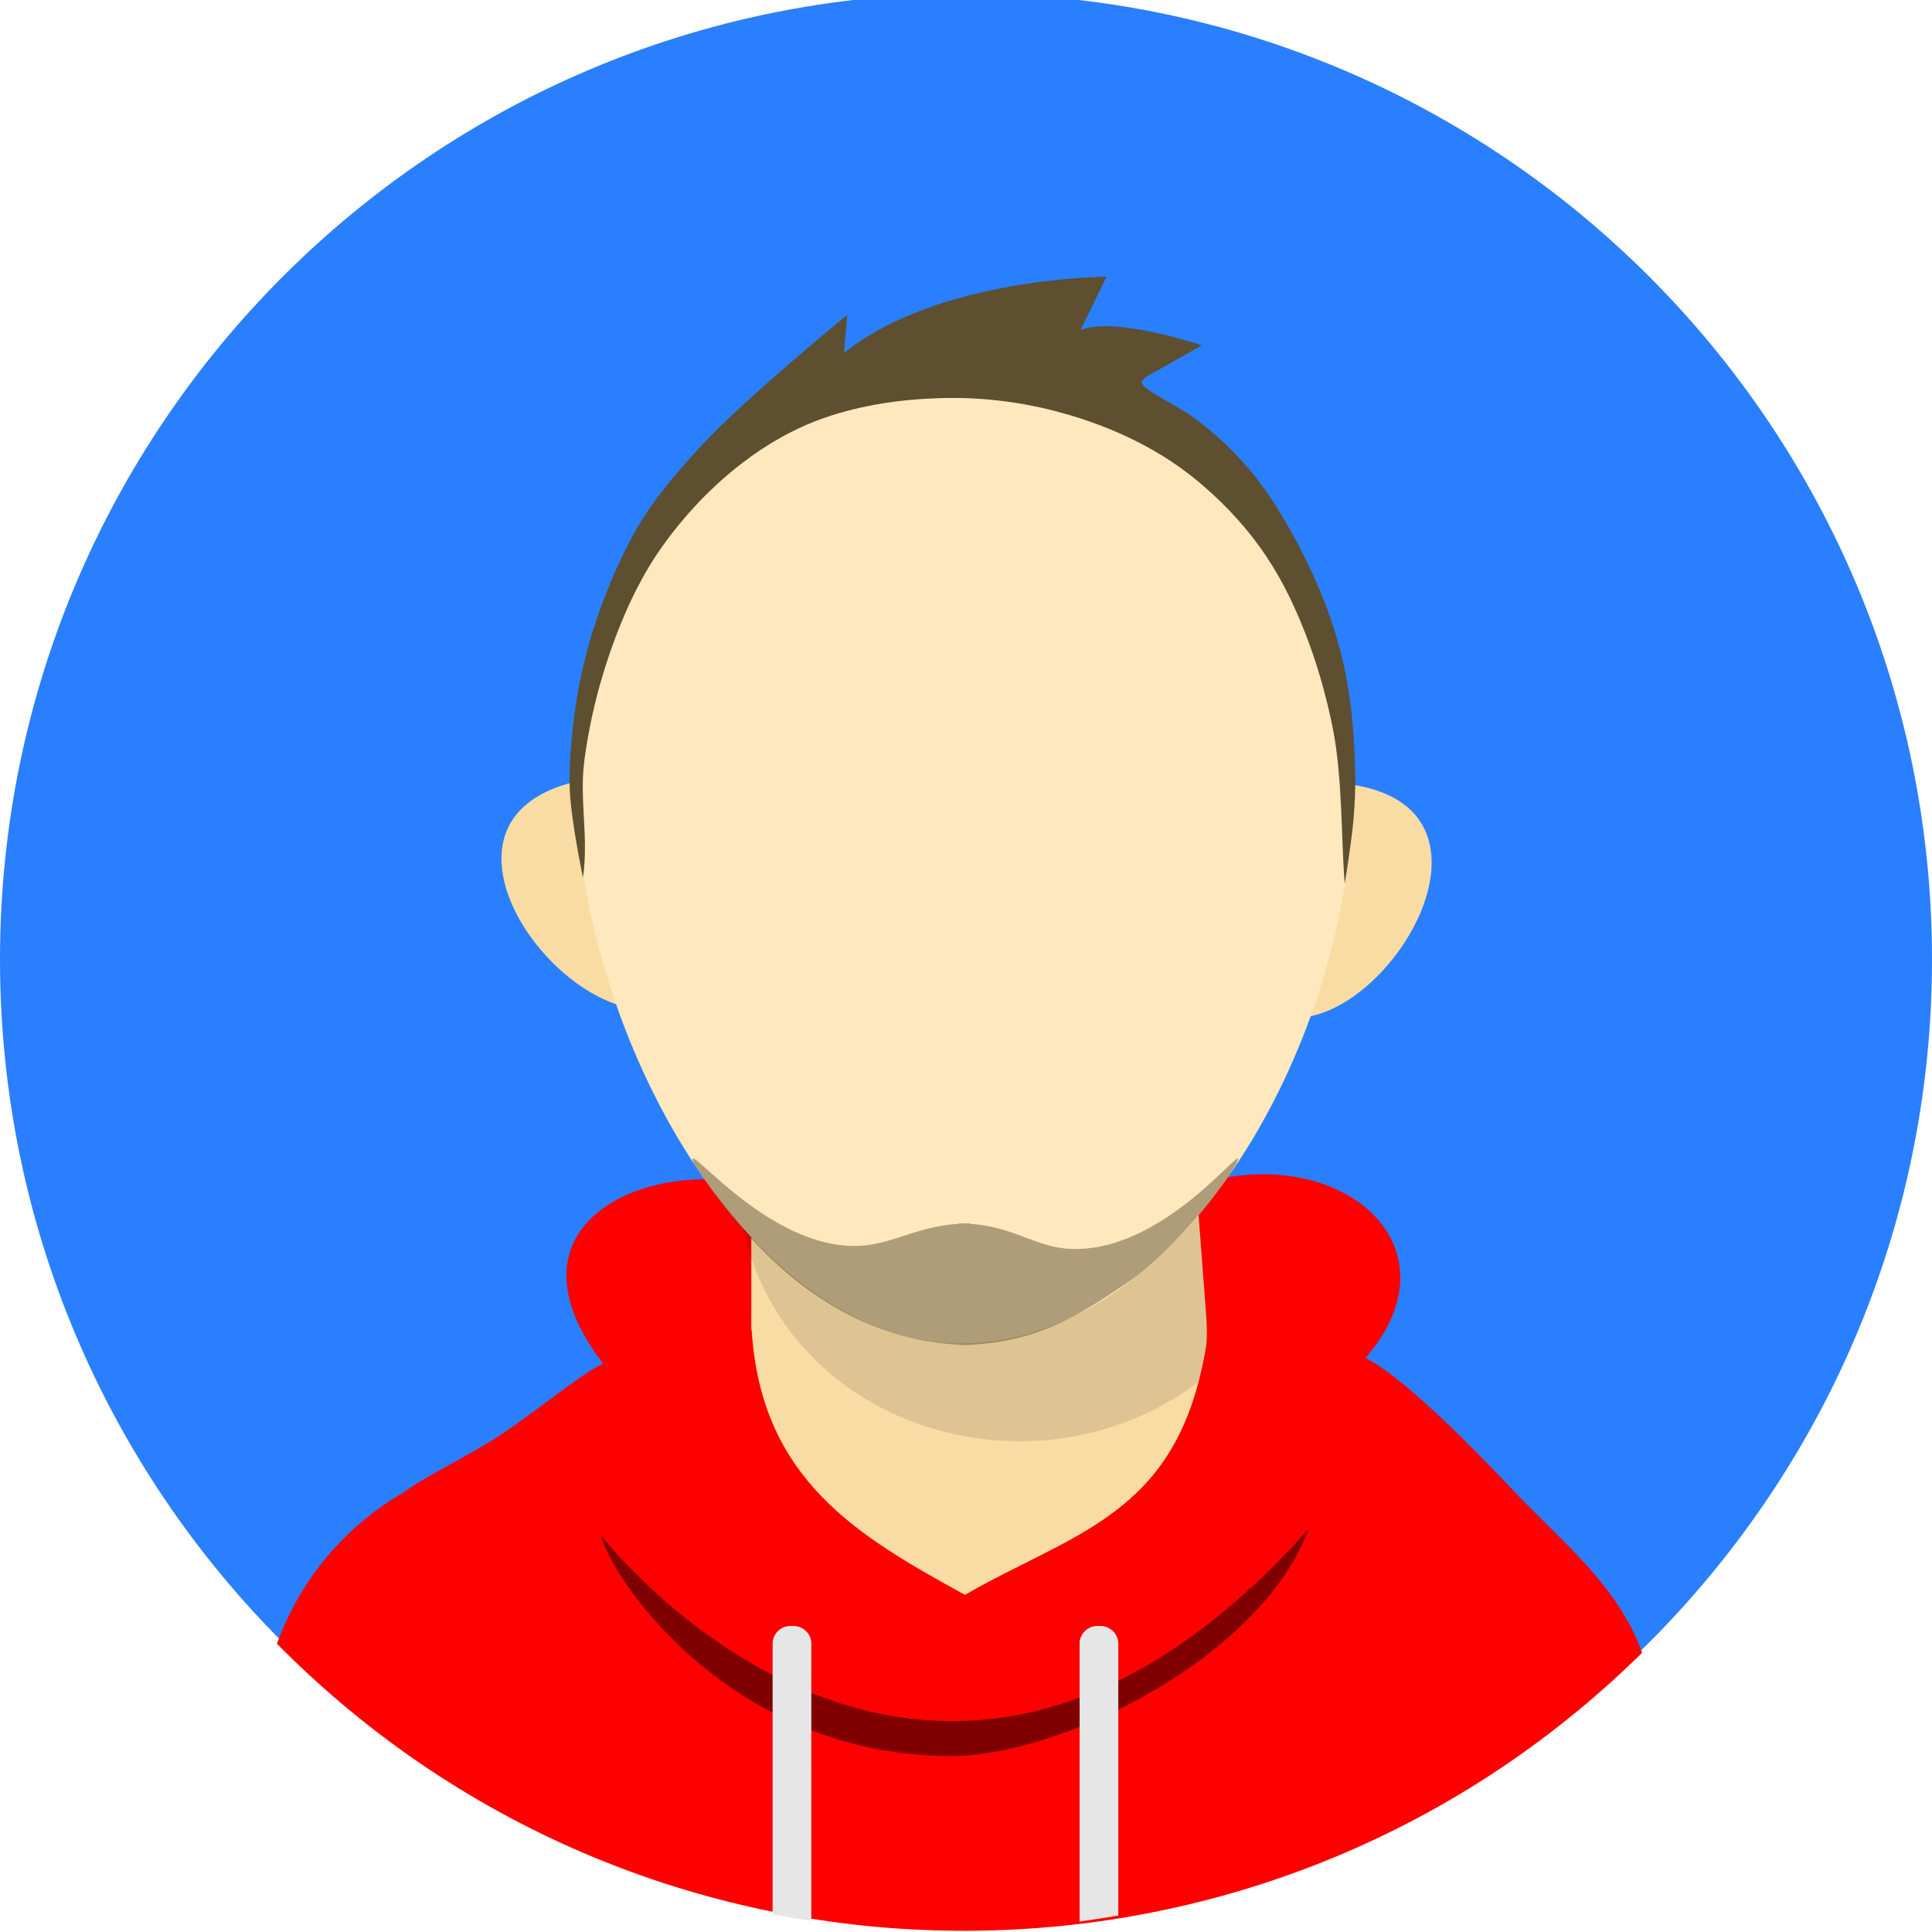
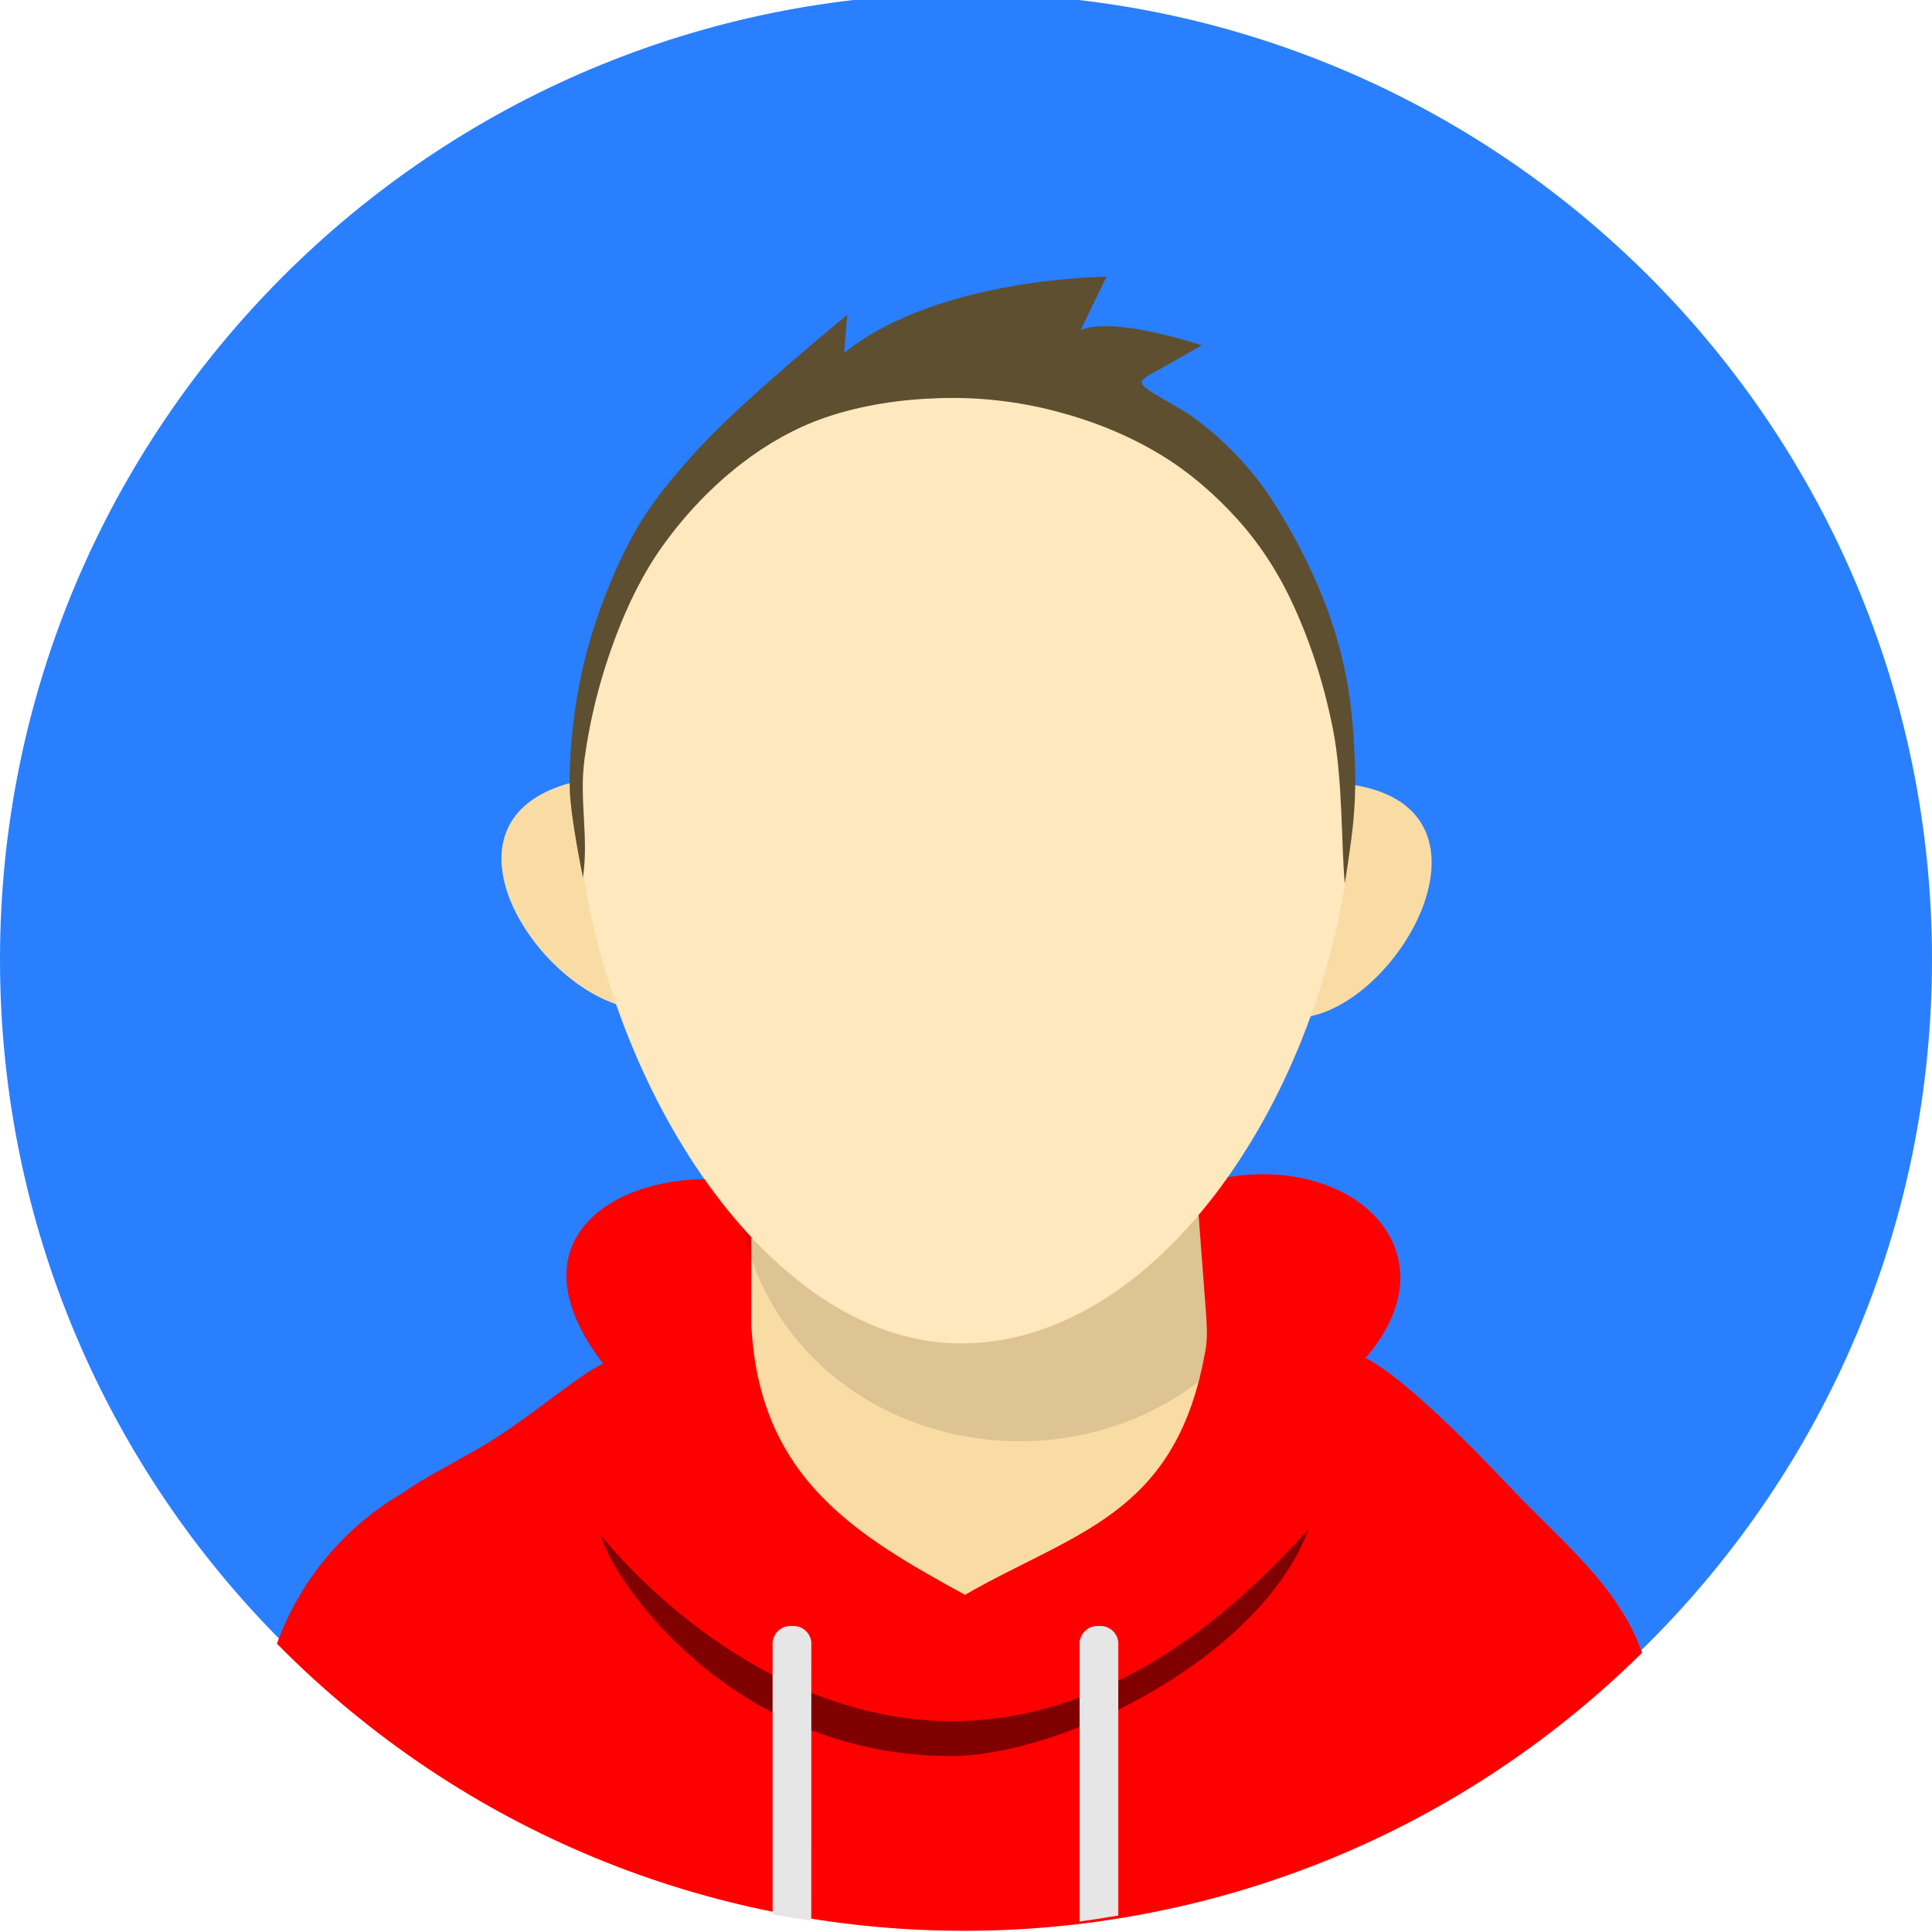
<svg xmlns="http://www.w3.org/2000/svg" viewBox="0 0 61.8 61.8" version="1.1" id="svg26">
  <defs id="defs30" />
  <g data-name="Layer 2" id="Layer_2">
    <g data-name="—ÎÓÈ 1" id="_ÎÓÈ_1">
      <circle r="30.9" style="fill:#2a7fff" cx="30.9" cy="30.692" fill="#ffc200" id="circle4" />
      <path style="fill:#ff0000" id="path6-8" fill-rule="evenodd" fill="#677079" d="m 52.525,52.87 c -12.143,11.969 -31.685,11.838 -43.667,-0.291 0.736,-2.035 2.165,-3.746 4.037,-4.832 0.696,-0.515 2.01,-1.139 2.982,-1.762 1.166,-0.746 2.767,-2.09 3.415,-2.364 -3.096,-4.042 0.543,-6.136 3.811,-5.879 3.781,0.688 3.265,1.173 7.317,1.217 3.336,0.037 4.583,-0.655 8.364,-1.206 4.357,-1.025 7.893,2.224 4.895,5.686 1.129,0.552 3.26,2.68 4.703,4.212 1.524,1.617 3.387,3.065 4.144,5.22 z" />
      <path d="m 24.032,38.68 14.295,0.021 0.244,3.236 c 0.031,0.575 0.079,0.867 -0.054,1.475 -0.966,5.074 -4.19,5.612 -7.651,7.603 C 27.439,49.134 24.354,47.338 24.045,42.563 l -0.013,-0.059 v -0.2 c -0.002,-0.069 -0.004,-0.138 -0.004,-0.207 0,0.036 0.003,0.07 0.004,0.106 z" fill="#f9dca4" fill-rule="evenodd" id="path8" />
      <path d="m 38.328,38.686 0.243,3.289 c -0.003,0.371 0.078,0.676 0.018,1.043 -0.076,0.453 -0.134,0.723 -0.258,1.191 C 33.146,48.124 25.034,45.755 23.715,39.068 Z" fill-rule="evenodd" opacity="0.11" id="path10" />
      <path d="m 18.312,25.027 c -4.94,1.27 -0.74,7.29 2.367,7.264 a 19.805,19.805 0 0 1 -2.367,-7.264 z" fill="#f9dca4" fill-rule="evenodd" id="path12" />
      <path d="m 43.298,25.107 c 5.035,0.815 1.401,7.192 -1.697,7.448 a 19.8,19.8 0 0 0 1.697,-7.448 z" fill="#f9dca4" fill-rule="evenodd" id="path14" />
      <path d="m 30.733,12.194 c 20.523,0 12.525,30.779 0,30.779 -11.83,0 -20.523,-30.779 0,-30.779 z" fill="#ffe8be" fill-rule="evenodd" id="path16" style="stroke-width:0.974" />
-       <g id="g959" transform="matrix(0.1989798,0,0,0.2933648,11.46727,-1.67505)" style="opacity:0.494;fill:#5e4f30;fill-opacity:1">
-         <path style="fill:#5e4f30;fill-opacity:1" d="m 98.325,139.11 -0.782,13.255 c -25.133,-0.533 -38.767,-14.958 -43.603,-19.76 -2.227,-3.387 11.027,8.959 25.739,8.959 6.467,0 10.121,-2.454 18.645,-2.454 z" id="path46" />
-         <path style="fill:#5e4f30;fill-opacity:1;stroke-width:1.02" d="m 96.496,139.11 1.047,13.255 c 11.536,-0.277 18.219,-3.194 25.857,-6.706 7.22,-3.32 15.047,-10.027 17.731,-13.053 2.318,-3.387 -10.57,9.294 -25.883,9.294 -6.73,0 -9.879,-2.789 -18.752,-2.789 z" id="path48" />
-       </g>
      <path d="m 18.687,24.364 c 0.177,-1.365 0.522,-2.716 1.01,-4.003 0.385,-1.017 0.866,-2.013 1.499,-2.897 0.713,-0.997 1.573,-1.906 2.545,-2.652 0.79,-0.607 1.677,-1.114 2.617,-1.442 1.203,-0.419 2.494,-0.603 3.767,-0.637 1.213,-0.033 2.441,0.11 3.616,0.413 1.184,0.306 2.345,0.767 3.39,1.402 0.925,0.563 1.761,1.289 2.483,2.096 0.64,0.715 1.181,1.53 1.603,2.391 0.655,1.335 1.115,2.775 1.41,4.232 0.331,1.638 0.273,3.767 0.39,4.999 0,0 0.217,-1.348 0.276,-2.028 0.044,-0.512 0.069,-1.027 0.055,-1.54 -0.025,-0.958 -0.087,-1.921 -0.254,-2.865 -0.135,-0.762 -0.339,-1.514 -0.601,-2.242 -0.298,-0.831 -0.677,-1.634 -1.098,-2.409 -0.353,-0.65 -0.739,-1.287 -1.192,-1.871 -0.368,-0.474 -0.787,-0.909 -1.23,-1.313 -0.333,-0.304 -0.849,-0.7 -1.069,-0.829 -1.728,-1.009 -1.659,-0.876 -0.748,-1.393 l 1.287,-0.729 c 0,0 -2.809,-0.946 -3.878,-0.489 L 35.394,8.853 c 0,0 -5.372,0.011 -8.395,2.436 l 0.104,-1.218 c 0,0 -3.3,2.693 -4.735,4.256 -0.801,0.872 -1.582,1.79 -2.142,2.833 -0.826,1.54 -1.425,3.228 -1.735,4.949 -0.151,0.834 -0.3,2.096 -0.265,3.149 0.031,0.948 0.422,2.814 0.422,2.814 0.187,-1.296 -0.118,-2.482 0.041,-3.708 z" fill-rule="nonzero" id="Shape 7" style="fill:#5e4f30;fill-opacity:1;stroke:none;stroke-width:0.121" />
      <path style="fill:#800000" id="path20" fill-rule="evenodd" fill="#434955" d="m 19.225,49.112 c 0.03,0.038 10.418,13.483 22.63,-0.2 -1.475,4.052 -7.837,7.27 -11.476,7.26 -6.95,-0.02 -10.796,-5.6 -11.154,-7.06 z" />
      <path id="path22" fill-rule="evenodd" fill="#e6e6e6" d="m 35.771,61.273 c -0.41,0.072 -0.822,0.135 -1.237,0.192 v -8.937 a 0.576,0.576 0 0 1 0.618,-0.516 0.576,0.576 0 0 1 0.619,0.516 z m -9.82,0.166 q -0.622,-0.089 -1.237,-0.2 v -8.711 a 0.576,0.576 0 0 1 0.618,-0.516 0.576,0.576 0 0 1 0.62,0.516 z" />
    </g>
  </g>
</svg>
